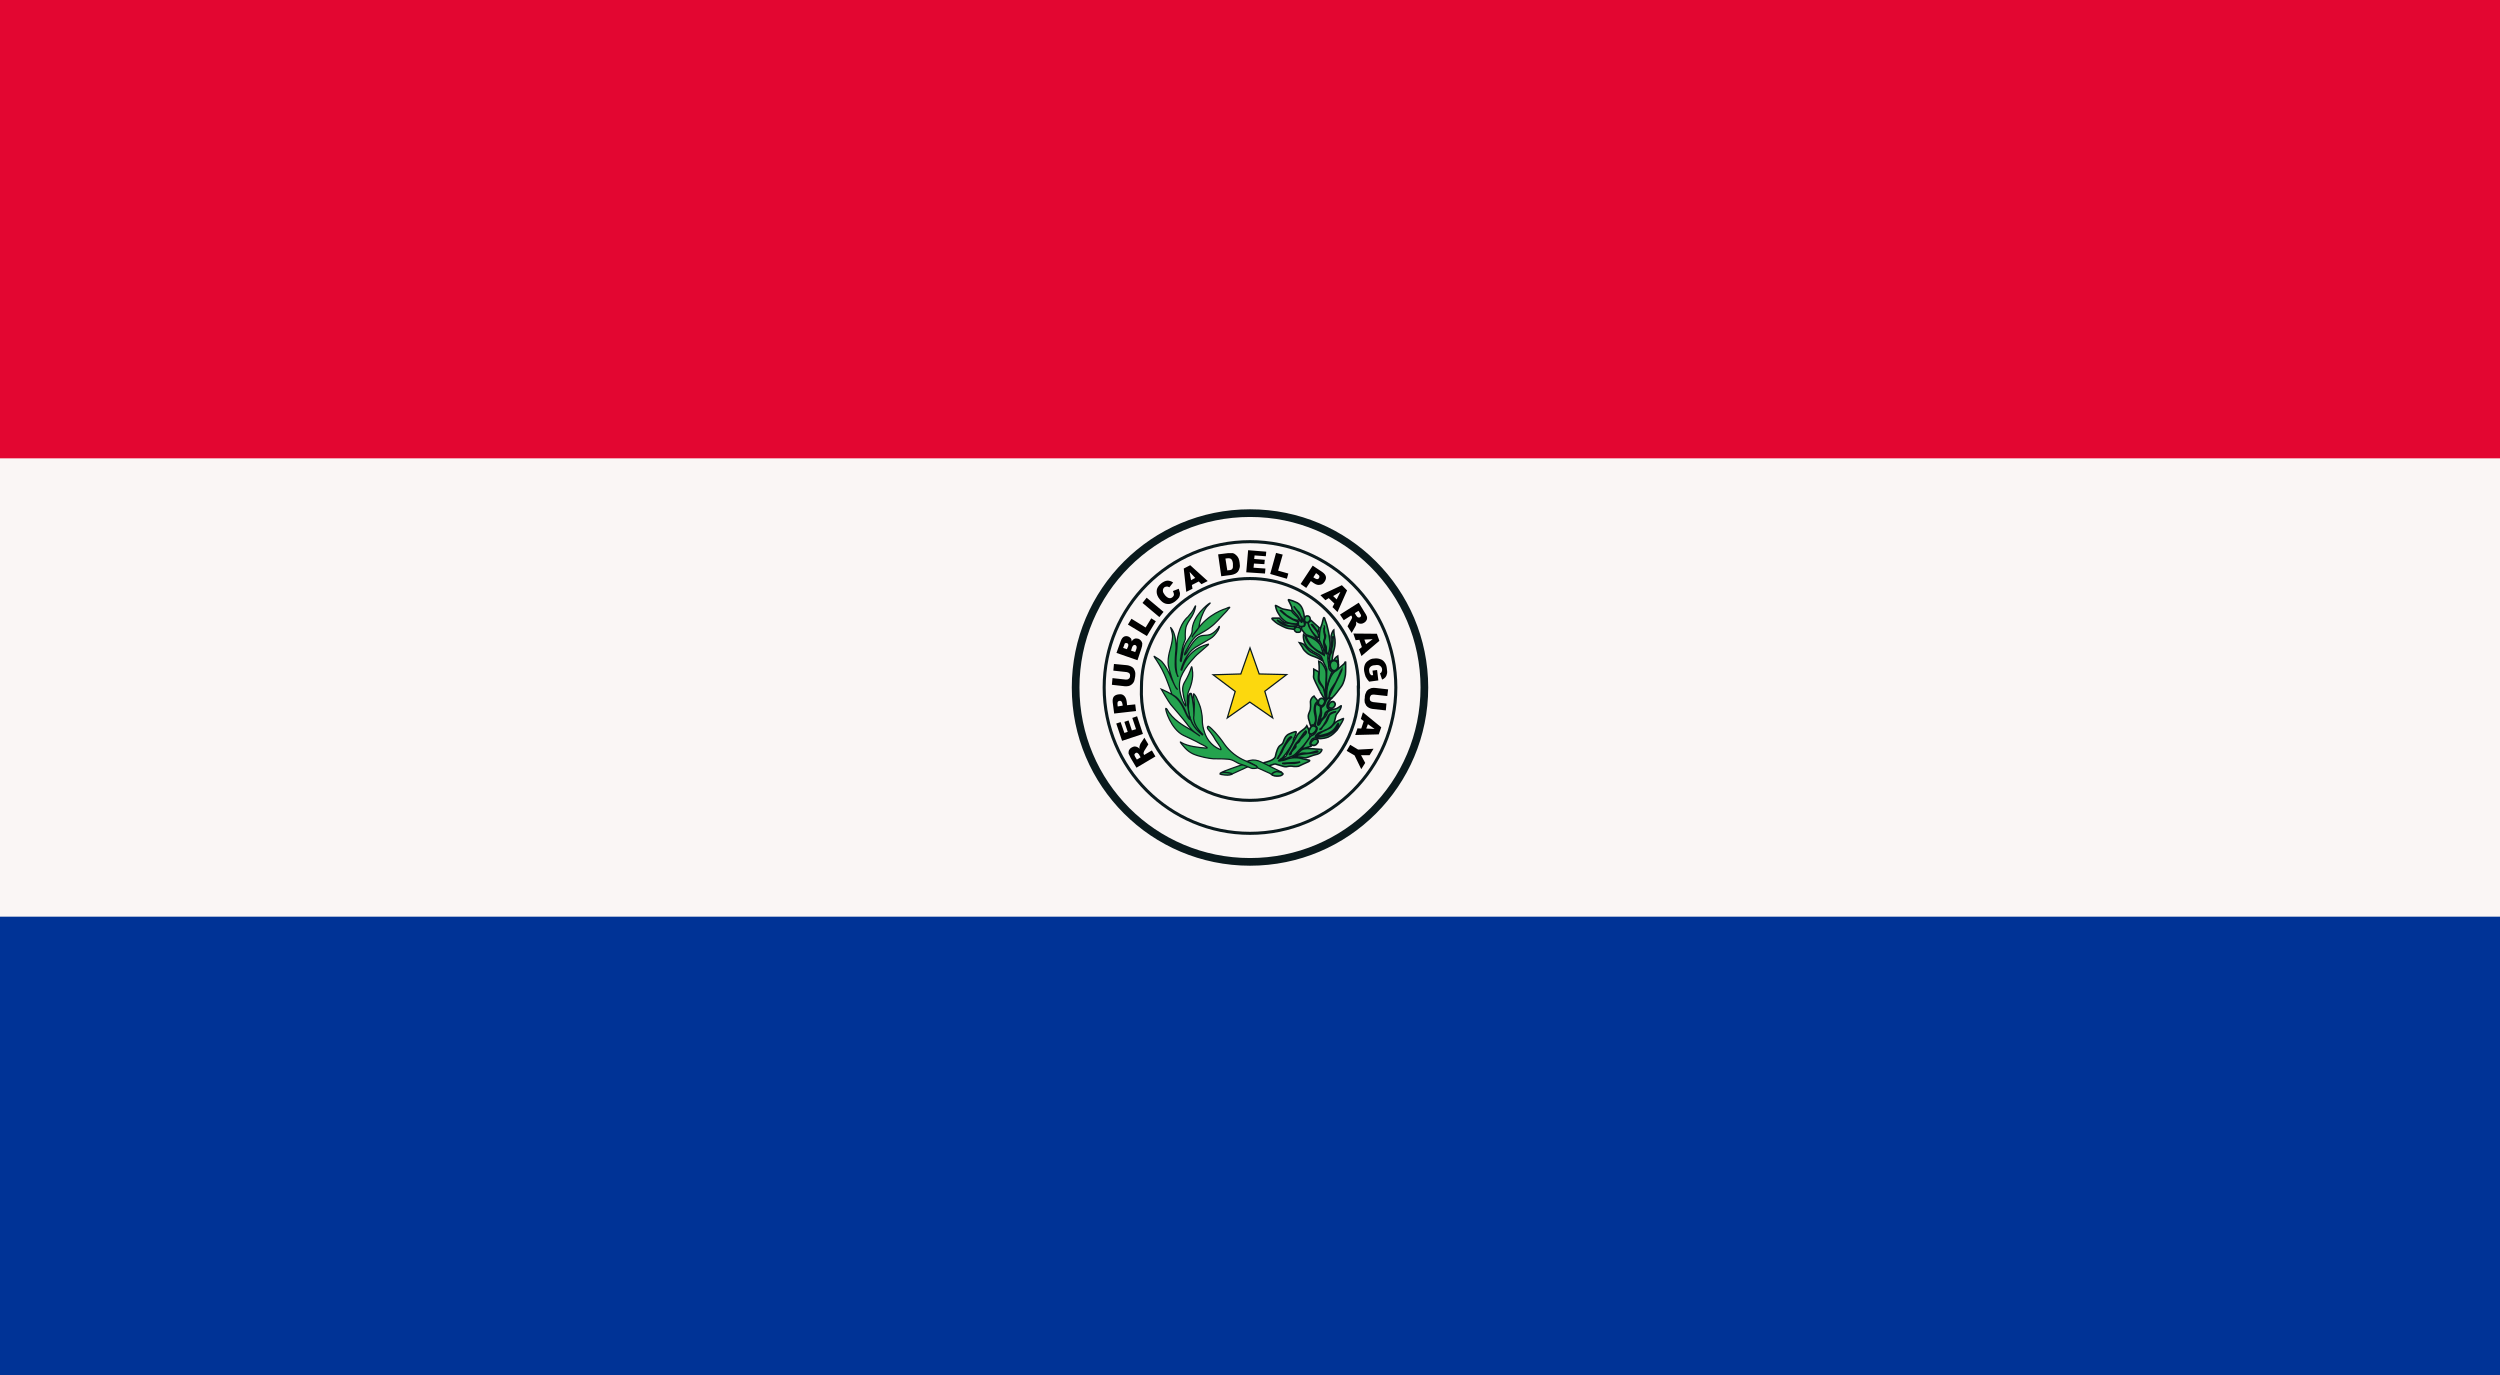
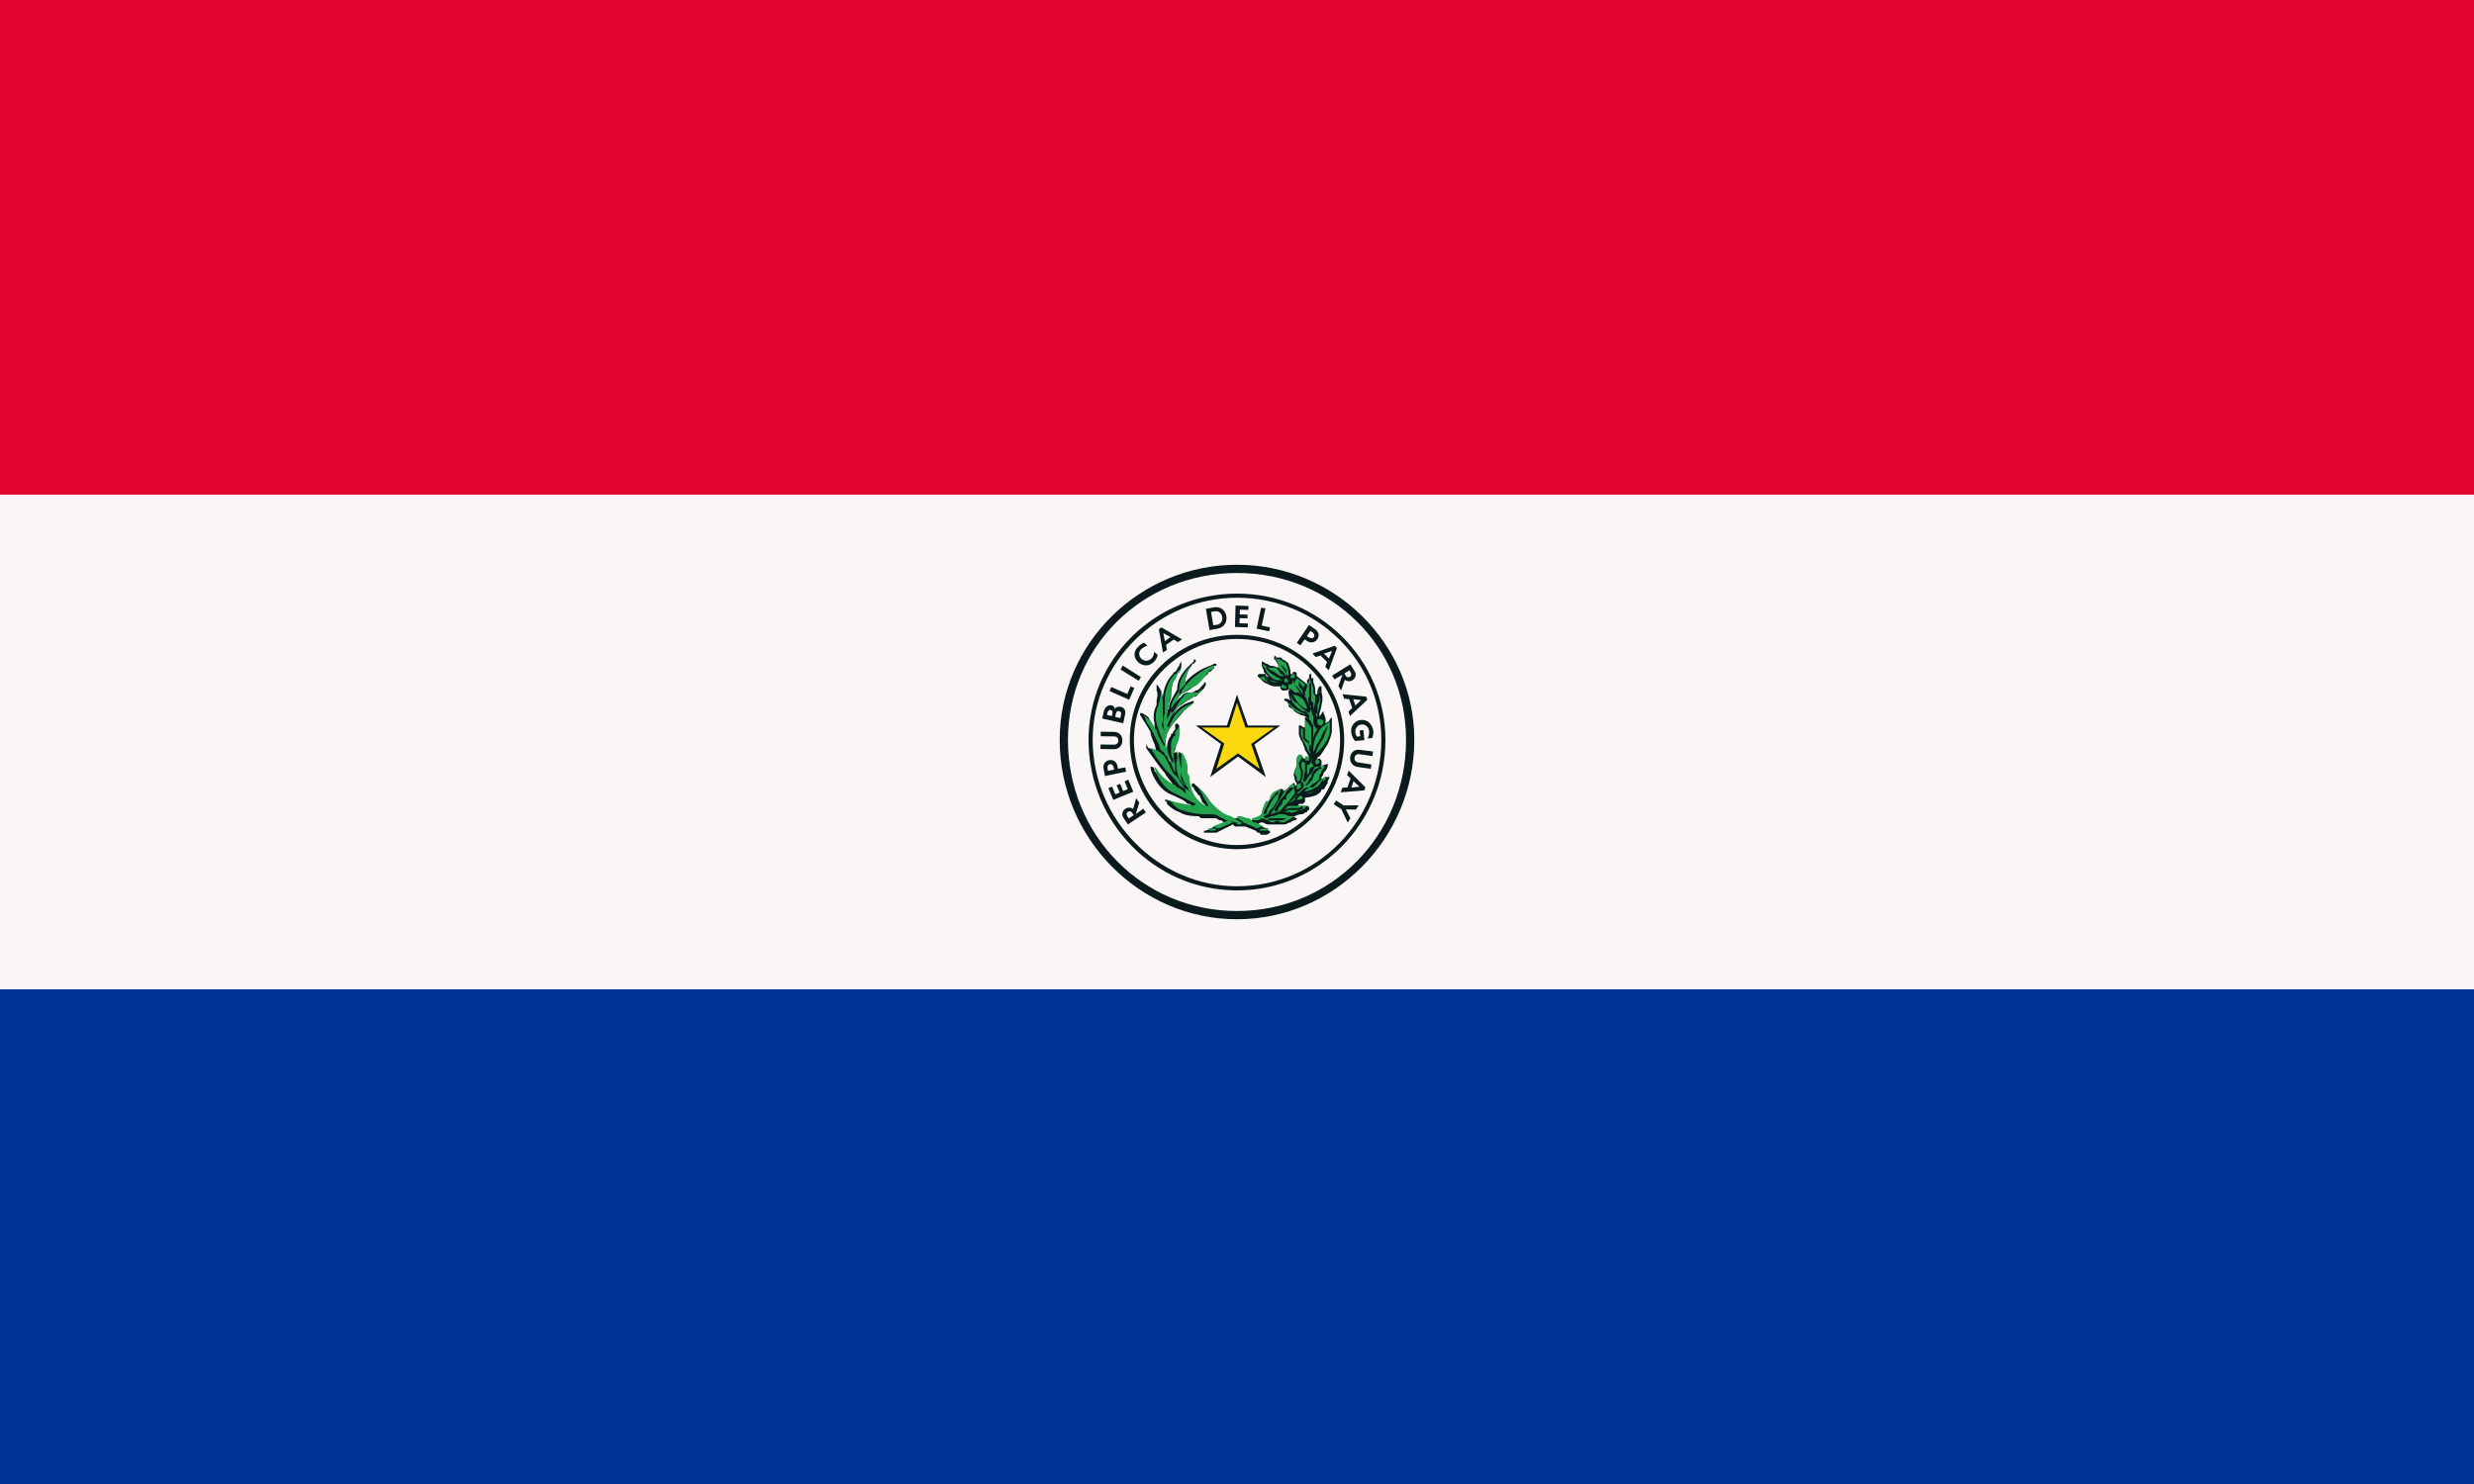
- <svg xmlns="http://www.w3.org/2000/svg" width="1200" height="660">
-   <path fill="#003396" d="M0 0h1200v660H0z" />
-   <path fill="#faf6f5" d="M0 0h1200v440H0z" />
-   <path fill="#e30631" d="M0 0h1200v220H0z" />
-   <path fill="#faf6f5" stroke="#0a1a1d" stroke-miterlimit="10" stroke-width="3.687" d="M683.7 330a83.7 83.7 0 1 1-167.4 0 83.7 83.7 0 0 1 167.4 0z" />
-   <path fill="#24a34e" stroke="#0a1a1d" stroke-width=".985" d="M640.4 317c-2 0-2 2.2-2 2.2s0-.7 0 0c0 .8.3 2.6 1.8 2.8 1.6.1 2.2-1.7 2.2-2.6 0-.4-.1-2.3-2-2.4" />
-   <path d="m547.5 363.5-.7-1.2c0-.2-.3-.4-.6-.7a.8.8 0 0 0-.5-.3 1 1 0 0 0-.7.2l-.5.6c0 .3.1.7.4 1.2l.8 1.3zm7.1-.4-9.1 5.4-2.8-4.7-1-2.1c0-.6 0-1.1.2-1.6.3-.5.7-1 1.3-1.3a3.2 3.2 0 0 1 1.4-.5c.5 0 1 .1 1.5.4l1 .7c-.2-.3-.2-.7-.2-.9a6 6 0 0 1 .2-.7l.3-.8 1.9-2.9 1.9 3.2-2 3.2-.3.9c0 .3 0 .5.2.8l.1.2 3.7-2.2zm-16-7.5-2.8-8.3 2.1-.7 1.8 5.2 1.6-.5-1.6-4.8 2-.7 1.6 4.8 2-.6-1.8-5.4 2.3-.8 2.8 8.5zm.3-16.9-.1-.7c-.1-.7-.3-1-.5-1.3a1.1 1.1 0 0 0-1-.3 1.3 1.3 0 0 0-.7.4c-.2.3-.3.7-.2 1.3l.1 1zm-4.1 3.8-.7-5.4c-.1-1.1 0-2 .5-2.7.5-.6 1.3-1 2.3-1.1 1.1-.2 2 0 2.6.6.7.6 1.1 1.5 1.3 2.8l.2 1.8 3.9-.4.4 3.2zm-.4-20.6.3-3.2 6.3.6a5.5 5.5 0 0 1 1.7.5 3.5 3.5 0 0 1 1.4 1c.3.6.6 1 .7 1.5.2.6.2 1.4.1 2.3a12 12 0 0 1-.3 1.6c-.1.6-.3 1.1-.6 1.5a3.9 3.9 0 0 1-1 1 3.3 3.3 0 0 1-1.3.6c-.7.1-1.3.2-1.8.1l-6.2-.7.3-3.2 6.4.7c.6 0 1 0 1.4-.4.4-.2.6-.7.6-1.2.1-.6 0-1-.3-1.4-.3-.3-.7-.5-1.3-.6zm10.5-8.9.6-1.6c.1-.5.2-.9 0-1.2a1 1 0 0 0-.6-.6 1 1 0 0 0-.8.1c-.3.2-.5.5-.7 1l-.5 1.6zm-4-1.4.6-1.3c.1-.5.2-.9 0-1.1 0-.2-.2-.4-.6-.5a1 1 0 0 0-.7 0c-.3.1-.5.4-.6 1l-.5 1.3zm-5 1.8 2.1-5.8c.4-1 .8-1.6 1.5-2a2.5 2.5 0 0 1 2-.1c.6.2 1 .6 1.4 1 .2.4.3.9.3 1.4.4-.7.9-1.1 1.4-1.3.5-.2 1.1-.2 1.8 0a3.1 3.1 0 0 1 1.9 2.2l-.1 1.3-.4 1.4-1.8 5.4zm5.5-13.6 1.7-2.8 6.8 4.2 2.7-4.4 2.2 1.4-4.3 7.1zm7-10.4 2-2.5 8.1 6.8-2 2.5zm14.6-5.7 2.8-1.1.6 2.1a4 4 0 0 1-.4 2c-.3.5-.9 1.1-1.6 1.7a7 7 0 0 1-2.5 1.4c-.7.2-1.6.2-2.6-.1-.9-.3-1.8-1-2.6-2-1.1-1.3-1.6-2.7-1.5-4 0-1.3.8-2.5 2.1-3.6 1-.8 2-1.3 3-1.4.9 0 1.8.2 2.8.9l-1.8 2.3-.7-.3a1.6 1.6 0 0 0-.9 0 1.9 1.9 0 0 0-.8.3 2 2 0 0 0-.7 1.8c0 .6.4 1.2 1 2 .7.8 1.4 1.3 2 1.4.5.1 1 0 1.5-.4s.8-.9.8-1.3c0-.5-.2-1-.5-1.7m10.7-6.3-2.7-2.9.7 4zm1.7 1.7-3.3 1.7.3 1.8-3 1.5-1.2-11.2 3.1-1.6 8.4 7.6-3 1.5zm12.8-11 .9 5.7.7-.1c.7 0 1.2-.2 1.5-.4.2-.2.4-.5.5-1v-1.8c-.1-1-.4-1.8-.9-2.2-.4-.3-1-.4-1.8-.3zm-3.5-2 4.8-.6h2.3a3.8 3.8 0 0 1 1.6 1 4.6 4.6 0 0 1 1.1 1.5 7.4 7.4 0 0 1 .5 2c.2 1.1.2 2 0 2.6a4.5 4.5 0 0 1-.8 1.8c-.4.4-.8.8-1.3 1a7.3 7.3 0 0 1-2 .6l-4.7.6zm14.4-2 8.7.7-.2 2.2-5.4-.4-.2 1.7 5.1.4-.2 2.1-5-.3-.2 2 5.7.4-.2 2.4-9-.6zm13.4 1.3 3.2.8-2.2 7.7 4.9 1.4-.7 2.5-8-2.3zm17.9 11.7.6.4c.6.4 1 .5 1.3.5a1 1 0 0 0 .8-.5 1.3 1.3 0 0 0 .2-.9c0-.3-.4-.6-.9-1l-.7-.5zm-.3-5.6 4.5 3c1 .7 1.6 1.4 1.8 2.2.2.8 0 1.6-.6 2.5-.6.9-1.3 1.4-2.2 1.5-.9.2-1.8 0-3-.8l-1.4-1-2.2 3.3-2.7-1.9zm11.5 16.2 1.8-3.6-3.5 2zm-1.1 2-2.7-2.6-1.6 1-2.4-2.4 5-2.3 5.3-2.5 2.5 2.5-4.6 10.4-2.4-2.4zm9.8 4.6.7 1.2.6.7a.9.9 0 0 0 .6.2 1 1 0 0 0 .6-.1c.3-.2.4-.4.5-.7 0-.3-.1-.7-.5-1.2l-.7-1.2zm-7.1.7 9-5.7 2.8 4.6a9 9 0 0 1 1.1 2 2.6 2.6 0 0 1-.1 1.7 3 3 0 0 1-1.2 1.3c-.5.3-1 .5-1.5.5s-1-.1-1.4-.3a5.5 5.5 0 0 1-1-.8l.1 1a5.8 5.8 0 0 1-.1.7 3.9 3.9 0 0 1-.4.8l-1.7 3-2-3.2 1.8-3.2c.2-.4.4-.7.4-1 0-.2 0-.5-.3-.7l-.1-.3-3.6 2.3zm12.5 14.2 3.2-2.4-4 .2zm-2 1.4-1.2-3.5-1.8.2-1.1-3.2 11.3.1 1.2 3.4-8.6 7.3-1.2-3.2zm5.1 11.3 2.2-.3.6 5-4.4.6a10 10 0 0 1-1.7-2.4c-.3-.7-.5-1.6-.7-2.6a6 6 0 0 1 .3-3.1c.3-.8.9-1.5 1.7-2 .8-.6 1.7-1 2.8-1a6 6 0 0 1 3 .3c1 .3 1.7 1 2.2 1.8.5.7.8 1.6.9 2.8.2 1.1.2 2 0 2.6a3.2 3.2 0 0 1-.8 1.6 4 4 0 0 1-1.5 1l-1-3c.4-.2.7-.4.8-.8.2-.3.2-.7.2-1.2-.1-.7-.4-1.2-1-1.6-.5-.4-1.3-.5-2.4-.3-1.1 0-1.9.4-2.3.9-.5.5-.6 1.1-.5 1.9l.2 1 .7 1h1zm6.7 15.8-.3 3.3-6.3-.7a5.3 5.3 0 0 1-1.7-.5 3.8 3.8 0 0 1-1.4-1.1l-.7-1.4c-.1-.7-.2-1.4 0-2.3 0-.5 0-1 .2-1.7l.6-1.4a4.1 4.1 0 0 1 1-1l1.3-.6c.7-.1 1.3-.2 1.9-.1l6.2.7-.4 3.2-6.4-.7c-.5 0-1 0-1.4.3-.3.3-.5.7-.6 1.3 0 .6 0 1 .3 1.4.3.3.7.5 1.3.6zm-9.7 12 4 .2-3.2-2.3zm-2.4 0 1.2-3.6-1.4-1 1-3.2 8.8 7.2-1.2 3.4-11.3.3 1.1-3.2zm5.9 9.7-1.9 3.1h-4.1l2 3.7-1.9 3-3.2-6.6-3.8-2.2 1.7-2.9 3.8 2.3z" />
-   <path fill="none" stroke="#0a1a1d" stroke-miterlimit="10" stroke-width="1.475" d="M670 330a70 70 0 1 1-140 0 70 70 0 0 1 140 0z" />
-   <path fill="none" stroke="#0a1a1d" stroke-miterlimit="10" stroke-width="1.475" d="M652 329.8a52.1 52.1 0 1 1-104.1 0 52.1 52.1 0 0 1 104.2 0z" />
-   <path fill="#fcd80e" stroke="#0a1a1d" stroke-width=".602" d="m600 311 4.4 12.5 13.2.3-10.5 8 3.8 12.8-11-7.6-10.8 7.6 3.8-12.7-10.6-8 13.3-.4z" />
-   <path fill="#24a34e" stroke="#0a1a1d" stroke-width=".754" d="M624 365.7c-.4.4-2.2.6-2.6.7h-3.2l-1.7.2c-3.8-.4 6.2-.3 7.6-.9m-10-3c.2-.4 1.4-3.2 1.9-4l2.1-3.7c.3-.5 1.6-1.8 1.9-1.2a21.1 21.1 0 0 0-4.8 7.4L614 363c-.3.3-.2.9-.6 1h-.1l.6-1.2zm14.4 2.2s-1.8-.3-2.9-.6a12 12 0 0 0-8.5.3c-1.2.5-2.8.5-2.8.5s-.9.2-.5 0l1.8-1.3 1-1.3c.2 0 4.8-6 4.3-7.7.7-1.2 1.5-3.3 1.2-3.6-.2-.2-3.6 1-4.3 1.7-1 .8-1.5 2.3-1.8 3.2-.2 1-1.5 1.7-1.5 1.7-1.1.7-1.9 3.2-2.3 5.2-.3 2-5.2 3-5.2 3s-1.3.5-.1.9c.2 0 .7 1 1.2 1s3.6-1.3 4-1.2a35.7 35.7 0 0 1 3 .9c1.2.4 2.1.6 3 .3a6 6 0 0 1 2.8 0c.8.1 1.8 0 2.4-.1l2.1-1 2.7-1.2c1-.5.4-.7.4-.7" />
-   <path fill="#24a34e" stroke="#0a1a1d" stroke-width=".602" d="m615.3 370.7-7-3.5c-.2 0-3-1.6-4.3-2a9 9 0 0 0-2.7-.4 20 20 0 0 0-2.9.6l1.7.7 2.3 1.2c1 .5 1.1 1.2 1.1 1.2l6 2.7 1.3.9s1-1.6 4.5-1.4" />
-   <path fill="#24a34e" stroke="#0a1a1d" stroke-width=".794" d="M622 356.9c2.1-1.9 3.1-4.5 4.8-6 .3.2.3.5 0 1.1-.3.6-.8.8-1 1.1-.3.5-1.4 1.4-1.7 1.9-.2.5-.5 1.2-1.4 1.7-1 .5-.7 1.4-.7 1.8-.1.4-1.5 1.4-2.2 2.6-.1 1.3-.2.8-1 1.2 1.5-2.1 2.2-3.5 3.2-5.4m-4.7 6c-.1.2-4.3 2.5-3 2.2 1.3-.3 5.1-1.7 6.2-2.2 1.3-.6 2.1-1.8 3.1-2.8 1-1 4.2-4 4.7-5.2.6-1.2 1-2.8-1-6.5 0 0-.4.7-1.2 1.4l-2 1.5-1.3 1.3-5.5 10.2" />
-   <path fill="#24a34e" stroke="#0a1a1d" stroke-width=".754" d="m634 359.7-2.8-.2c-.2 0-1.7-.2-3.8-.2-2 0-2.9.7-3.4 1.3l-2.3 2.1h1c2-1.7 3.7-1.1 4.4-1.1.6 0 1.5 0 3.6-.7 2.1-.8 2-.1 1.8 0a11.2 11.2 0 0 1-3.2.6l-3.6.4c-.7 0-5.3 1.3-5.3 1.3s5 .3 5.5.5c.6.2 1.4 0 2.1-.3 2-.8 2.8-1 3.6-1.2.8-.1 1.8-.7 1.8-.7s.5-.3 1-1.2c.4-.8-.3-.6-.3-.6m2.5-13.8c.3-.8 1-2.7 2-3.4.4-.4 1.3-.6 1.8-.8.2-.1 1.6-.2-.2.3-.7.2-1.7.7-2.2 1.4-.6 1.8-1.2 3.3-2.3 4.4-1 1-1.5 2.1-1.5 2.1l-.9.3c1.7-1 2.5-3 3.3-4.3zm8.2-1c-1 .3-1.4.6-1.4.6-2.1.6-3 2-4 3-.4.7-1.1 1.1-3.4 2-2 1-3.7 2.4-3.7 2.4s-.7 0-.5.4c0 .2.6 0 .6 0s4.3-.6 6-1.7a7.8 7.8 0 0 0 3-2.9c.4-.7 1-2 1-1.2 0 2.4-3.6 4.7-5.2 5.4-.9.3-2 .5-3.5.7-1.5.3-2.4.2-2.3 0 .1-.6.3-.7.7-1.1.7-.9 2.4-1.2 3.7-1.8a11 11 0 0 0 3.6-2.4c.7-.9 1-1.2 1.1-1.9.6-1.9.6-3 1.1-3.6 1.8-2.2 2.1-3 2.2-4 0-.2-1 .6-1.5.9-1 .6-1.3.6-3.3 1-2 .6-2 1.9-2.3 2.5a5 5 0 0 1-1.3 1.5c-.4.2-1.4 1.6-1.7 2.4-.3.6-.7 1-1.1 1-.4-.1.7-4.4 1-5.1.3-.8.3-2.1.3-2.6s0-1.6-.7-1.8c-.8 0-.9-1.2-.9-1.2-1.8 1.7-.8 4.5-.6 6.2.2 1.7-.4 4.8-.4 4.8 1.8.8.4 3-.2 3.7-.5.7-1.7.9-2.2 1.5l-4.3 6 4.7-1.4s.5 0-.2-.5c-.8-.5.2-2.5.8-3 1.2-.9 2.7-.2 2.7-.2s2.2.3 4.9-.7c2.2-1 3.2-2.3 4.3-3.4.5-.6 1.6-2.6 2.3-3.7.4-.7 1-2 .7-1.8" />
-   <path fill="#24a34e" stroke="#0a1a1d" stroke-width=".84" d="M631.4 357.6c.3-.2.4-.2 1-1 .7-.7.1-1.9-.9-1.8-.5 0-1-.1-2 1.2s.5 1.8 1 1.8c.2 0 .5 0 .9-.2" />
-   <path fill="#24a34e" stroke="#0a1a1d" stroke-width=".858" d="M629 349.4c-.7 1-1 2.2-.5 2.6 0 0 .5.4.9.4.3 0 1.4-.5 2-1.4.5-.8 1-1.8-.2-2.4-1-.5-1.8 0-2.3.8" />
-   <path fill="#24a34e" stroke="#0a1a1d" stroke-width=".754" d="M632.5 336.6s0-.2-.3-.6c-.7-.7-1.5-1.9-1.5-1.9a3.5 3.5 0 0 0-1.7 2.7c0 .6.2 2 0 3.2 0 .5-.1 1-.8 2.6-.6 1.6.1 3.1.3 3.6 0 .5.6 2.1.6 2.1l.7-.3h.9s.8-1.5.8-2.2c0-.6 0-1.6-.4-3.1a8.7 8.7 0 0 1 0-4c.2-1.3 1.4-2.1 1.4-2.1" />
-   <path fill="#24a34e" stroke="#0a1a1d" stroke-width=".828" d="M634.4 338.8s.8-.2 1.1-.9c.5-.8.4-1.6.4-1.6-1.2-2.2-2.7-.5-2.7-.5-1.4 2.8 1.2 3 1.2 3" />
-   <path fill="#24a34e" stroke="#0a1a1d" stroke-width=".984" d="M638.3 334.7c-1.7.1-2.5 3.2-2.5 3.2s-.3.7-1.2 1.3c-1 .6-.4 1.5-.4 3s-1 4.2-1 4.2l-.5 1s0 .6.7-.6c1-2.1 2.2-1.6 2.6-3.9.3-1.7 3.1-2.2 3.1-2.2l-.8-.1c-2.9-1.4.2-4.8.7-5.4.5-.6 1-.6-.7-.5" />
-   <path fill="#24a34e" stroke="#0a1a1d" stroke-width=".838" d="M637.8 338.3c-.8 1.7 1.5 1.8 2 1.5l.7-.7c.9-1.3 0-2.1-.4-2.3-.5-.1-1.5-.2-2.3 1.5" />
-   <path fill="#24a34e" stroke="#0a1a1d" stroke-width=".754" d="M633.6 331.9c.6 1 2.2 4 2.6 3.9.2-.1 0-.8 0-.8l-.3-1.8c-.2-1-.2-2.2-.7-3-.5-.9-1.7-1.8-2.2-3.1-.4-1.3 0-3.8 0-4 0-.4.2-.2 0-.5-.3-.3-2.4-1.4-2.4-1.4v2.3l-.1 1.3c0 .6.3 1.3 1.1 3l2 4m12.3-14.3-.8 1.2-3.7 3.2c-.2.1-2 .7-3.5 5-1.6 4.3-1 8.3-1 8.3h.8l.2-.5.4-2.5c.3-1 1.5-2.6 2.2-3.7.8-1 1.4-2.6 1.4-2.6 1-1.8 1.3-3.4 2.2-4.7 0 1.5-5.6 10.8-6.3 14l1.7-.3c1.4-1.3 3.2-3.9 4.4-5.5 1.2-1.7 1.7-4.3 1.9-5.5.2-1.2.1-6.4.1-6.4" />
-   <path fill="#24a34e" stroke="#0a1a1d" stroke-width=".754" d="M634.6 318.4c-.9-.8-1.6-1-1.6-1l.2 2.5v3.4c0 .9-.4 2.3.2 3.7.6 1.4 1.3 2 1.8 3 .5.8 1.3 5.1 1.3 5.1s-.3-5.9 0-7.5c.2-1.7.3-4.3 0-5.5a9 9 0 0 0-2-3.7m4-5.7c.3-.5.9-1.6 1.1-3.2l.2-2.5c0-.5-.3-1.4 0-1.4.2-.1 0 .2.1 1l-.2 2c0 .7 0 1.3-.4 2.3-.3 1 0 2-.2 2.2l-.7 1.4s-.3.9-.3 1.7l.1 1.7s.4-.7 1.2-.8l.2-1.8c0-.5.6-3.3.9-4.1.3-1.3.6-3.5 0-6-.2-.7-.3-2.8-.3-2.8s-.8.6-1.3 3c-.1.8.2 2.8 0 5 0 1.1-1.1 5.9-1.3 6.2" />
-   <path fill="#24a34e" stroke="#0a1a1d" stroke-width=".754" d="M638.5 312.7" />
-   <path fill="#24a34e" stroke="#0a1a1d" stroke-width=".754" d="M635.3 300.3c.4 0 .4.5.4.9l-.1 1.2.3 1.7c.2.5.5.7.3 1.8 0 .7-.7 1.5-.5 2.6.1.6.6 1.3.8 1.8.2.4 0 1.3.1 2 0 .7.4 1.2.4 1.2s-.5.9-.6-.2l-.5-2.5c-.4-1-.8-2.7-.2-4 .2-.3.2-.8.2-1.4l-.4-2.1v-2m-2.3 5.5c.1.8.4 1.2 1.2 2.8l1 2.3.1 1 .1 1.2v.4l-3.3-2-2.9-2.4c-.8-.6-2.7-3-2.8-4.8l-.9-.8s-.7 4.1 2.6 6.8c1 .8 2 1.6 4.1 2.6 2.2 1 2 1.9 2.8 3.8 1 2 1.5 3.1 1.6 3.6l-.2 8.9v.8s2-7.7 3-8.6c0 0-2-.3-1.8-3.2l-.3-2s-.4-2.4.3-3.9c0 0 .9-2.7.6-5l-.4-3.2c-.3-2-1.1-5-1.2-5.4l-.7-2c-.1-.3-.3-1.3-.6-1.3-.2 0-.5 1.3-.5 1.3l-.4 1.7c-.3 1.1-1 2-1.2 4.5l-.1 1.8v1.1" />
-   <path fill="#24a34e" stroke="#0a1a1d" stroke-width=".754" d="m635 317.3-.7-1.1c-.7-.8-1.6-1.5-4.2-2.8-2.6-1.3-3.3-3.4-4.6-4.3-.7-.4-1.8-.6-1.8-.6l1.4 2.1c.4.7.4 1.2 1.9 2.5 1.4 1.4 3.1 1.8 4.2 2.2 1.6.5 3.7 2 3.7 2m-8.2-12.3c.1.2.8 2.5 2.2 4.3 2.1 2.7 6.3 4.6 6.3 4.6-.4-1.7-1-3.6-1.6-4.5-1.9-3-6.9-4.5-6.9-4.5m6 1.4c1.1-2.5-2.2-4.8-3.2-6.5.4-.3.8.4 1.2 1l2 2.7.5-2.2-4-3.6c0 .5-1.2 1-1.2 1-.6 3.3 4.7 7.6 4.7 7.6" />
-   <path fill="#24a34e" stroke="#0a1a1d" stroke-width=".754" d="m625.8 300.6-1.3.4.5 1.5.3.3s1.3 1.8 2 2l2.6.9c1.4.6 3.7 2.6 3.7 2.6s-3.8-4.4-5.3-7.7l-.5-1.8h-1.4s.3 1.4-.6 1.8" />
-   <path fill="#24a34e" stroke="#0a1a1d" stroke-width=".754" d="M611.3 297.8a13.9 13.9 0 0 0 2 1.6c1 .5 3.4 2 5.2 2.3l2.8.4c0-1 1.2-1.2 1.2-1.2l-3.3-.3a8.9 8.9 0 0 1-6.2-3c2 1.2 5 3.2 7.5 3 10.1-.9-3-1.1-4.1-1.9-1.2-.7-2.3-2-2.3-2h-3s-1.4-.2.2 1.1" />
-   <path fill="#24a34e" stroke="#0a1a1d" stroke-width=".754" d="M623.1 303.5c.7 0 1.1-.1 1.3-.8.1-.8-.2-1.4-1.2-1.6-.5-.2-1.4-.2-1.8.8-.4 1 1 1.6 1 1.6h.7m1.1-5.7c-.8 0-1.1.7-1 2 .3 1.4 2.4.8 2.4.8l.4-.2s.3-.2.1-1.3c-.1-1.1-1-1.3-1.9-1.3m3.5 1" />
-   <path fill="#24a34e" stroke="#0a1a1d" stroke-width=".754" d="M627.6 298.7h.3c.5-.2 1-1.3 1-1.3.1-1.4-.9-1.7-.9-1.7-1.7-.4-1.7 1.1-1.7 1.1-.5 2 1 2 1.3 2M620 292c.1.7 1 1.6 1.2 1.8l1.7 1.9 1.8 3s.2 0 .3-.2c.2-.4-.9-3.4-1-3.6-.4-1-1-1.6-1.8-2.3L621 291c1.2 1.5 4.3 5.9 5.2 7.8l-.2-3.1c-.4-3.3-1.3-4.3-1.5-4.7a5.2 5.2 0 0 0-2.6-2c-.8-.4-1.9-.8-3-1.1-1-.4-.2.6.2 1.5.5 1 1 2 1 2.6" />
-   <path fill="#24a34e" stroke="#0a1a1d" stroke-width=".754" d="M615.8 297.3c1.1 1 1.6 1.6 4 2 2.3.3 2.5.2 2.5.2s1.2-.6.6-1.1a23.4 23.4 0 0 1-8.3-5.3s.3-.3 1.4.9l1.6 1.4 3 1.8 2.3.7.5-.6c.2 0-.1-.8-1.6-2a11.5 11.5 0 0 1-2-2.2s-1.8-.4-3.6-.7c-1.4-.2-4-2.2-4-1.7.1.6.5 2.3 1.2 3.4s1.3 2.3 2.4 3.2" />
-   <path fill="#24a34e" stroke="#0a1a1d" stroke-width=".602" d="M596.6 367c-1 .2-8.6 3-8.6 3l-2 .9c2.8-.7 5 .8 5 .8l8.5-3.9-.2-.3c-.3-.1-1.7-.9-2.7-.6" />
-   <path fill="#24a34e" stroke="#0a1a1d" stroke-width=".644" d="M585.6 371.2v.3c.5.2.3.3 2.3.5 1.9.2 3.1-.1 3.5-.5.4-.4-4.8-1.2-5.8-.3" />
-   <path fill="#24a34e" stroke="#0a1a1d" stroke-width=".836" d="m573.5 344-.3-2.4s-.5-6.4-1.2-7.7c-.2-.3 0-1-.5-1-1 0-1 2-1 4-1.5 9.4 6.1 16.7 6.1 16.7z" />
-   <path fill="#24a34e" stroke="#0a1a1d" stroke-width=".77" d="M611 372s-.8 0-.3-.7c.5-.6 2-1 2.2-1l1.7.3c.6.2 1.4.7 1.2 1-.3.4-1 .9-2.2.9a7 7 0 0 1-1.9-.1l-.7-.3" />
-   <path fill="#24a34e" stroke="#0a1a1d" stroke-width=".602" d="m602.8 367.6-5-2.4a23.8 23.8 0 0 1-10-7.9c-3.4-5-6.3-7.6-7-8.2-.8-.5-.9-.7-1.1-.3-.3.3-.1.6 0 1 .8 1 2.5 3.2 3.1 4.3 1 2.1 3.3 4.3 3.3 5.7 0 .2-.7-.2-.7-.2s-5.1-1.7-7.2-8c-1.5-4.5-.9-5.8-1.2-8-.6-4.1-.8-4.4-2.8-9 0 0-1.2-2-1.3-1.5-.2.5.2 2.6.2 2.6l.2 2.3-.2 5.4c0 .3-1.3 3.6 4.2 9 0 0 .1.9-.6 0-.6-.5-4.5-3.5-5.7-8.5-1.2-5-1.4-10-.5-12 .9-2 2.6-6.5 1.8-10.5 0-.4-.2-1.7-.4-1.3-.1.1-.6 2.1-1 2.8-.3 1-1 2-1.2 2.6-.4 1.1-2.3 2.9-2 6 .5 3.7.8 4.3 1.2 5.6.1.5.5 1.7.3 1.8-.2.1-1-1.4-1-1.4s-3.5-6.9-1.4-12.4c2.2-5.6 7.7-10.8 7.7-10.8l5.3-4.6c.4-.3.3-.6.2-.5-1.1.3-9.7 2-12.7 12.2 0 0-.1.4-.3.3-.3-.1 0-.6 0-.6s1.8-7.2 7-10.5l7-4.1c1.3-.8 2.3-1.8 3.7-4 .1-.2.7-1.5.6-1.8 0-.2-.3.1-.4.5 0 0-1.7 2.5-4.1 3.4-2.5.8-4.4-.4-6.9 2.3-2.5 2.7-4.4 6.5-4.4 6.5s-.7 1-.8 1c-.3-.1.1-1 .1-1s3.3-7 6-8.5c2.6-1.4 5-2.8 6.4-4 1.9-1.3 5-4.8 6.1-6 .3-.3 2-2 2.3-2.6.3-.3.8-.7.7-.8-.2-.2-1.8.6-1.8.6s-8.7 2.4-14.1 10.6l-1.2 1.5c-.6.5-.9 1.5-.9 1.5-.3-.2 3.1-4.5 3.1-4.5l.6-2.8s1-4.1 3.1-7l1.7-1.8c.4-.5-.8.4-.6.2 0 0-8 5.8-8 13.1 0 1.4-1 2.6-2 4.2a13 13 0 0 0-2.4 5.9 231.5 231.5 0 0 1-.7 3.6s0 1-.3 1c-.3-.1-.2-1-.2-1s.8-5.5 1.4-7.2l1-2.7s-.4-4.1.5-6.4c.8-2 2.8-4.5 3-5.2.2-.3 1.1-2.1 1.4-4.2 0-.3-.2 0-.6.8-.9 2-1.6 2.5-3.1 4.4 0 0-3.8 2.7-5.1 10.8 0 0 0 3-.5 7.8-.4 3.4 0 6.7.3 8.7.3 1.1.7 1.2.5 1.3-.2.1 0 0-.4-.9-.5-1-.9-2.7-.9-5 0-4.3.4-7.7.4-7.7s.3-6.8-2.6-9.9c-.1-.1.5 1.4.8 3 .4 1.9-.3 4.5-.5 5.5-.1 1-2 5.6-1.4 9.8 0 0 1.6 7.2 3.7 10.7 0 0 1.3 1.5.1 0-1-1.3-3.4-7-3.6-7.4a20 20 0 0 0-3.4-5.3c-.8-.8-3-2.1-3-2.1s-1.2-1-.3.3c.8 1 1.7 2.7 2.2 3.4a40.2 40.2 0 0 1 2.5 4.8c.8 1.7 2.5 6.4 2.5 6.4l1 3s2 1 3 2.2c.8 1 2.5 3 3.9 6.7.6 1.6 1.9 3.1 1.9 3.1s-.3.5-1.4-1.4c-1.1-2-2.2-5.7-5-8.6-2-2.3-7.5-4.5-7.5-4.5s3.6 6.2 4.5 7.3l4.1 4.8c.6.7 4 4.8 4.4 5.5l1.7 1.9c.9 1 3.5 2.6 3.7 2.9 0 .2 0 0-.1-.1l-4-2.7c-1.4-1-6.9-3.3-10.6-8.4-.8-1.5-1.2-2-1.5-2-.5.3 2.4 10 8.5 13 0 0 6.6 3 8.1 4 .8.4 2.4 1.1 3.2 1.8.4.3-.4.3-.5.3-3.5-.3-8.6-.8-11.7-2.6 0 0-1.3-1-.2.4.9 1 2.5 3.5 5.7 5 3.2 1.4 7.9 2.2 9.6 2.3 1.6 0 7.6 0 8.7.5 1.2.3 3 1.6 4.1 2 1 .2 4 1.4 4 1.4l1.4.6c.5.3 2.8.2 3-.2 0-.4-.7-1-.7-1" />
-   <path fill="#24a34e" stroke="#0a1a1d" stroke-width=".754" d="M641.4 317c.7.3 1 2.3 1 2.3v-1.7l-.3-2.7-.6.4c-.8.6-1.2 1.6-1.2 1.6s.5 0 1.1.2" />
+ <svg xmlns="http://www.w3.org/2000/svg" width="1200" height="720">
+   <path fill="#003396" d="M0 0h1200v720H0Z" />
+   <path fill="#faf6f5" d="M0 0h1200v480H0Z" />
+   <path fill="#e30631" d="M1200 0v240H0V0Z" />
+   <path fill="#0a1a1d" d="M600 446c47 0 86-39 86-87 0-47-39-85-86-85s-86 38-86 85c0 48 39 87 86 87Zm-52.9-46 8.7-5.8-1.2-1.8-3.7 2.5 1.7-5.5-1.5-2.1-1.5 5.2c-2.6-2.1-6.8 1.1-4.6 4.4Zm.4-2.9-.7-1.1c-1.3-1.8 1.3-3.4 2.4-1.6l.7 1.1Zm-7.5-9 9.7-4-2.4-5.8-1.8.8 1.5 3.8-2.2.9-1.5-3.5-1.7.7 1.5 3.5-2.1.9-1.6-3.8-1.8.8Zm-4-11.6 10.2-2.1-.4-2.1-3.5.7-.3-1.4c-1-4.7-7.7-3.2-6.7 1.5Zm1.4-2.5-.2-1.2c-.4-2.4 2.4-2.8 2.9-.7l.3 1.3Zm2.9-10.5c5.4 0 5.5-8.4.1-8.4l-6.5-.1v2.2l6.6.1c2.7 0 2.6 4-.1 4l-6.6-.1v2.2Zm4.5-12.6.9-4.1c1-4.5-4.2-4.7-5-2.8-.2-2.6-4.4-2.7-5.3 1.2l-.8 3.4Zm-5.5-3.5-2.4-.5.3-1.3c.4-1.8 2.8-1.4 2.4.4Zm4.1 1-2.5-.6.4-1.8c.4-1.7 2.8-1.1 2.5.5Zm4.3-8.9 2.5-5.7-1.8-.8-1.6 3.7-7.8-3.4-.8 2Zm4.6-9.2 1.1-1.8-8.8-5.6-1.1 1.9Zm7.7-9.5c.8-.8 1.4-2.1 1.5-3.1l-1.7-1.5c0 1.2-.5 2.5-1.2 3.2-3.4 3.4-8.1-1.3-5.1-4.4.8-.8 2.1-1.5 3.1-1.7l-1.7-1.5c-1 .4-2.1 1.2-2.9 2-5.3 5.3 3.1 12.6 8 7ZM600 442c-46 0-82-37-82-83 0-45 36-81 82-81s82 36 82 81c0 46-36 83-82 83Zm0-10c40 0 72-33 72-73 0-39-32-71-72-71s-72 32-72 71c0 40 32 73 72 73Zm0-2c-38 0-70-32-70-71 0-38 32-69 70-69 39 0 70 31 70 69 0 39-31 71-70 71Zm0-18c29 0 52-24 52-53 0-28-23-51-52-51s-52 23-52 51c0 29 23 53 52 53Zm0-2c-27 0-50-23-50-51 0-27 23-49 50-49 28 0 50 22 50 49 0 28-22 51-50 51Zm12-5h2c1 0 2-1 2-1v-1h-1v-1c-1 0-3-1-5-2 1-1 2-1 2-1 1 0 2 1 3 1h8c1 0 2-1 3-1 0 0 1-1 2-1s1-1 1-1c-1 0-1-1-2-1h1c2-1 3-1 4-1 1-1 2-1 2-1s0-1 1-1v-1c0-1-1-1-1-1h-5c1 0 1-1 1-1h2l1-1v-2s2 0 5-1c2-1 3-2 3-3h1c1-1 1-2 2-3v-1l1-2h-2c-1 0-1 1-2 1v-1c1-1 1-2 1-2 2-2 2-3 2-4s-1 0-1 0h-1c-1 1-1 1-2 1 0 0 1 0 1-1v-2l-1-1s-1 0-2 1l1-1c0-1 1-1 1-1 1-1 2-3 4-6 1-2 2-5 2-6v-7l-1 1c0 1-1 1-2 2v-2c0-1-1-3-1-3v-1l-1 1c0 1-1 1-1 2v-2s1-3 1-4c0 0 1-3 0-6v-3h-1s-1 1-1 3c0 1-1 1 0 1-1 0-1 0-1-1s0-3-1-5v-2h-1v-2c-1 0-1 0-1 2l-1 1v2l-5-4c0-1 0-2-1-2s-1 0-1 1h-1c0-3-1-4-1-5-1-1-2-2-3-2 0-1-1-1-1-1h-2c0-1-1-1-1 0v1s1 0 1 1c0 0 1 1 1 2v1s-2-1-4-1c0 0-1-1-2-1-1-1-2-1-2-1v1s0 2 1 3v1l3 3c-1-1-2-1-2-1v-1h-3s-1 0-1 1l3 3c2 1 4 2 5 2h3v1l1 1h1c1 0 2 0 2-1 0 0 0 1 1 1h-1c0 1 0 3 1 5-1-1-2-1-2-1h-1v1c1 0 2 1 2 2s0 1 2 2c1 2 3 2 4 3 2 0 4 2 4 2-1-1-2-1-2-1v5c-1 0-2-1-2-1h-1v4s0 1 1 3c1 1 1 2 1 2 1 2 1 3 1 3 1 1 1 2 2 3-1 0-2 1-2 1h-1c0-1-1-2-1-2-2 1-2 2-2 3v3s-1 1-1 2c-1 2 0 3 0 4s1 2 1 2v1c-1 0-1 0-1 1v-2h-1s0 1-1 1l-2 2-1.7.9c.2-.5.3-.9-.3-.9 0-1-4 1-4 2-2 1-2 3-2 3-1 1-1 1-2 1-1 2-2 5-2 6s-4 2-5 3h-1s-1-1-2-1h-7c-4-2-7-4-10-8-3-5-6-7-7-8l-1-1s-1 0-1 1c0 0 0 1 1 1 0 0 0 1 1 2s1 2 2 2c0 1 1 2 1 3l2 2c-1 0-6-1-8-7-1-4-1-5-1-6v-3c0-3 0-4-2-8 0 0-1-2-2-2s0 1 0 1h-1v-1h-1s-1 0-1 1c0-1 1-2 1-2 0-1 2-7 2-12l-1-1s-1 0-1 1v2l-1 1c0 1 0 1-1 1v1c-1 1-2 3-2 7 1 3 1 4 2 5v1l-1-1s-3-6-1-13c2-5 8-10 8-11l5-4v-1c-3 1-7 2-10 7 1-2 2-4 4-5 4-3 5-3 6-4h1l4-4 1-2c0-1-1-1-1-1v1c-1 0-2 3-4 3-1 1-2 1-3 1s-3 0-4 2c-3 2-5 6-5 6s3-6 6-8c3-1 5-3 6-4 2-1 4-4 6-5 0-1 0-1 1-1l2-2v-1h1v-1h-1l-2 1s-7 2-12 8v-1c0-1 1-5 3-7 0-1 1-1 1-1l1-1v-1h-1v1s-8 6-8 13c0 1-1 2-2 4s-2 3-2 6l-.7.2c.7-1.7.7-3.2.7-3.2 1-2 1-3 1-3s0-4 1-7c0-1 1-2 2-4l1-1c1-1 1-3 1-4v-1s-1 1-1 2c-1 1-1 2-2 3 0 0-1 0-1 1 0 0-4 3-5 11v2c0-3-1-6-3-8v3c1 2 0 4 0 5v2c-1 2-2 5-1 9v3c0-1-2-4-3-6-1-1-3-2-3-2h-1v1c1 1 1 2 2 3l3 5c0 2 2 6 2 6l1 4c-2-2-4-2-4-2l-1-2v2l5 7 3 4 1 1c0 .9 3.2 4.2 3.9 5.6a20.2 20.2 0 0 1-8.9-6.6c0-2-1-2-2-2 0 2 3 10 9 13 0 0 7 3 8 4l1 1c1 0 1 0 2 1-3 0-8-1-12-3h-1s0 1 1 1v1c1 1 3 3 6 4 3 2 8 2 9 2s1 1 2 1h7s1 1 2 1 1 1 2 1l-7 3-2 1h-1v1h6l8-4 1 1h5l5 2 1 1h1s0 1 1 1Zm-25-28 34-25h-41l34 25-14-40Zm-22.9-60.4 1.9-1.3-.4-2.4 3.7-2.6 2.1 1.2 1.9-1.3-9.9-5.8-1.3.9Zm.9-5.5-.7-3.9 3.4 1.9Zm88.7 88 1.3-2.1-2.2-4.3 4.9.1 1.3-2.1-7.2.1-3.7-2.4-1.2 1.8 3.7 2.4Zm-3.4-14.7 11.4-.9.6-1.5-8.1-8.1-.8 2.1 1.7 1.7-1.5 4.3-2.5.2Zm5.2-2.3 1-3.1 2.9 2.7Zm9.4-9.1.3-2.1-6.5-1c-2.7-.4-2-4.3.5-4l6.5.9.3-2.2-6.5-.8c-5.6-.7-6.4 7.5-1 8.3Zm-78.2-67.3 3.9-.7c6.9-1.2 5-11.7-1.9-10.3l-3.8.7Zm1.8-2.3-1.1-6.5 1.8-.3c4.1-.7 5.2 5.8 1.1 6.5Zm16.7 1 .1-1.9-4.1-.1.1-2.5 3.8.1v-1.8l-3.8-.1.1-2.3 4.1.1.1-1.9-6.3-.2-.3 10.4Zm52.1 55.1 4.5-.4-.5-4.9-1.8.2.3 2.8-1.6.2c-.3-.4-.7-1-.8-2.2-.2-2 1.3-3.6 3.1-3.7 1.9-.1 3.4 1.3 3.6 3.3a6 6 0 0 1-.8 3.5l2.2-.2c.5-.9.8-2.4.6-3.6-.5-3.3-3-5.5-5.9-5.2a5.2 5.2 0 0 0-4.8 5.9c.1 1.5.9 3.3 1.9 4.3Zm-41.7-53.2.4-1.9-4-.9 1.8-8.3-2.1-.4-2.2 10.2Zm39.2 41.1 8.4-7.9-.5-1.5-11.5-1.2.8 2.2 2.4.2 1.5 4.3-1.8 1.7Zm2.6-5.1-1-3.1 3.8.5Zm-12.9-17.1 4-10.8-1.1-1.1-10.8 3.8 1.6 1.7 2.3-.8 3.2 3.2-.9 2.3Zm6 9.8 1.8-5.2c2.7 2.2 6.8-1.1 4.7-4.2l-2-3.3-8.9 5.5 1.2 1.8 3.9-2.3-2 5.5Zm-5.9-15.5-2.4-2.4 3.9-1.3Zm8.2 8.4-.7-1.1 2.4-1.6.7 1.2c1 1.7-1.4 3.2-2.4 1.5Zm-22-14.8 2-2.9 1.2.8c3.9 2.6 8.1-3 3.8-5.8l-2.9-2-5.9 8.7Zm4.2-3.8-1.1-.7 1.7-2.5 1 .7c2 1.4.5 3.8-1.6 2.5Z" todo="true" />
+   <path fill="#24a34e" d="M588 403c1 0 2 0 2-1h-4s0 1 2 1Zm3-1 7-3-2-1-8 3c1 0 3 1 3 1Zm9-2c1 0 3 0 2-1l-5-3c-4-1-7-4-10-7-2-3-4-6-7-8l1 1 2 3 1 2c1 2 2 3 2 4h-1c-4-2-6-5-7-8s-1-5-1-6l-1-2c0-4 0-5-2-9l-1-1v11c0 1 1 2 1 3 1 1 1 2 2 3l1 1v1l-1-1c-1 0-2-1-3-3-1-1-1-2-2-3l-2-2-4-8c-2-2-5-4-7-4 1 1 3 5 4 6l3 4 1 1c2 2 4 4 6 7l3 2v2l-2-2-2-1-1-1c-2-1-6-3-9-8l-1-1c0 2 3 9 8 12l12 6-1 1c-3-1-8-1-12-3 2 2 3 4 6 5s7 2 11 2c3 0 6 0 7 1l4 2h1l3 1c1 0 1 0 1 1Zm-25-19c-2-2-3-4-2-6v-2c-1-3-1-7-2-9v4c-1 4 0 7 1 10 1 1 2 3 3 3Zm35 21c1-1 2-1 3-1l-4-2h-1l-2-2c-2 0-3-1-5-1-1 0-1 0-1 1l2 1 1 1Zm1 1h2c1 0 2 0 2-1h-2c-1 0-2 0-2 1Zm-41-28v-4c-1-3-1-6 0-8s3-6 2-11l-1 2-1 1v2s-1 0-1 1c-1 1-1 3-1 5 0 3 0 4 1 5v2s-1 0-1-1-4-7-2-13c2-4 5-8 8-11l5-4c-3 1-9 3-12 12l-1-1c1-1 2-7 8-11 4-2 5-3 5-3l2-1c1-1 2-2 3-4 0 1-2 2-3 3h-3c-1 0-3 0-4 2-3 3-4 7-5 7 0 1-1 1-1 0v-1s4-7 6-8c3-2 6-3 7-4s4-4 5-6l1-1c1 0 2-1 2-2h-1s-8 3-14 11c0 0-1 1-1 2l-1 1v-2l3-3v-3s1-4 3-7c-2 3-6 7-6 12 0 1-1 3-2 4-1 2-2 3-2 6 0 2-1 3-2 5v-1c0-1 1-6 1-8l1-2c0-1 0-5 1-7 1-1 2-3 2-4l1-1 1-2-2 2s0 1-1 1c0 0-4 3-5 11v8c-1 3-1 6 0 9-1-2-2-3-1-5v-8s0-5-1-8v1c0 2 0 4-1 6v1c-1 2-2 5-1 9 1 3 2 7 4 10v1l-1-1c-1-2-3-5-3-7-1 0-2-4-4-5l-2-2 1 3c1 2 2 3 3 5l3 6 1 3s2 1 2 2c2 2 3 4 4 7Zm48 24c1-1 2-1 3 0h2l5-3h-3c-1-1-3-1-4-1s-3 1-4 1-2 1-3 1c0 0-1 0-1-1l2-1 1-2c1 0 5-6 4-7 1-1 1-3 1-3l-3 1c-1 1-2 2-2 3s-1 2-2 2c-1 1-1 3-2 5 0 2-4 3-5 3 1 1 1 1 2 1h1s1 0 2-1l3 1c1 1 2 1 3 1Zm-3-1c0-1 0-1 4-1h5s-1 1-3 1Zm-2-3v-1l3-6c1 0 1-2 2-2 0 0 1-2 2-2v1c-3 2-4 6-5 7l-1 3Zm3 0c1 0 3-1 4-1 1-1 2-1 2-2l3-3 3-4v-2c-1 0-1-1 0-1l-1-2-4 4-6 10Zm3-1-1-1c1-2 2-3 3-5 1-1 2-2 3-4 1-1 1-2 3-2v1l-3 3c0 1 0 2-1 2s-1 1-1 2l-2 2c0 1 0 1-1 2Zm4 0h3c0 1 1 0 2 0 2-1 2-1 3-1l2-1 1-1h-7c-2 0-3 0-3 1l-1 1c2-1 3-1 4-1h3c2-1 2-1 2 0-1 1-2 1-3 1h-4Zm6-6h2l1-1-1-1s-1 0-2 2Zm0-5s1 0 2-1v-2c-1 0-1 0-2 1Zm3 2h1c2 0 3 0 4-1 1 0 2-1 3-2-1 1-2 2-3 2-2 1-4 1-5 1Zm-7 5 3-2c0-1 1-2 1-3 1 0 1 0 2-1l1-1s1-1 3-1l1-1c1-1 2-1 3-2s1-1 1-2v-1c1-1 1-2 1-2 1-1 2-2 1-3-1 1-1 1-2 1h-2c-1 1-1 1-1 2-1 1-1 2-2 2 0 1-1 1-1 2-1 1-1 2-2 1l1-5v-4c-1 0-1 0-1-1-1 1-1 3 0 5v1c0 1 0 3-1 4l1 1c1 1 0 3-1 3 0 1-1 1-1 1l-1 1-1 2Zm4-11h1c1-1 1-2 1-2v-3c-1-2-1-3-1-4 1-1 1-2 2-3l-2-1s-1 1-1 2v3l-1 3c0 1 0 2 1 3Zm4 5c1 0 4-1 5-2 1 0 2-1 3-3 1-1 1-1 1 0l1-1v-1c-1 0-2 1-4 3l-2 2h-2c-1 1-2 1-2 2Zm0-3c1-1 2-2 2-3l1-1c0-1 1-3 2-4 0 0 1 0 2-1 0 0 1 0 1 1h-1l-2 2c-1 1-1 3-2 4l-2 2Zm1-5c1-1 1-1 1-2s1-2 2-2c0-1 0-1-1-2 0-1 1-3 1-3l-1 2s0 1-1 2c-1 0-1 0-1 1Zm-1-7h2v-2h-2Zm5 1c0 1 1 1 2 0 0 0 0-1-1-2 0 0-1 1-1 2Zm-2-4-1-2v-3l-1-1c-1 0-1-1-2-2v-4l-1-1v3s0 1 1 3l2 4c0 1 1 2 2 3Zm0-4v-9c-1-1-1-2-3-4v9l2 2v1Zm2 4 1-1c1-1 3-3 4-5 1-1 2-4 2-5v-5l-4 3c-1 1-2 3-3 5-1 3-1 5-1 7l1-2c0-1 1-2 2-4 1-1 1-2 1-2l1-2c1-1 1-2 2-3 0 1-1 3-2 6-2 3-3 5-4 8Zm-20-34h1c-3 0-5-1-6-4l-2 1c2 1 5 3 7 3Zm-3-2c0-1-1-1-2-2Zm18 17c0-1-1-1-3-2s-3-2-4-3l-2-2 1 2c1 0 1 1 2 2s3 2 4 2 2 1 2 1Zm-13-16-4-1c1 1 2 1 4 1Zm17 28c0-2 1-4 2-5-1-1-2-2-2-4v-2l-1-3v-1c0-1 0-2-1-2 0-1-1-3 0-4v-6l1-1v9l1 1v3s1-2 1-5v-1l-1-2c0-2 0-3-1-5l-1-2v2s-1 0-1 1 0 2-1 4v2s1 1 1 2c1 2 2 3 2 4l-1 2-3-2-3-3c-1 0-3-2-3-5 0 2 0 4 2 6 1 1 2 2 4 3 2 0 2 1 3 2v2l1 1c0 1 1 2 1 2Zm-14-25h1c0-1 0-1-2-2 0 0 0 1-1 1 1 1 1 1 2 1Zm18 18s1-1 1-2c0 0 0-1-2-1h-1v1c0 1 0 2 2 2Zm-7-8c0-1-1-3-1-3-1-3-5-4-6-4 1 1 1 2 2 3 1 2 4 4 5 4Zm-14-14h2c-4-2-7-4-8-6 0-1 1 0 2 1l2 1 3 2h2s-1-1-2-1c0-1-1-2-2-3h-3c-1 0-2-1-4-2 1 1 1 2 2 3 0 1 1 2 2 3s2 2 4 2Zm3 1h2l-1-2c-1 0-1 1-1 2Zm8 6c-1-2-2-3-3-5l-1-2c0 1 0 2-1 2h-1v2c1 0 2 1 3 2h2Zm8 11v-2s1-3 1-4c0 0 1-2 0-5v3l-1 2v4c-1 0-1 1 0 2Zm-7-11c0-2-1-3-2-4v-3s0 1 1 2c0 0 1 1 1 2l1-2-4-3c0 1-1 1-1 2v1l2 2Zm-8-9v-1c-1-2-2-3-3-5l1 1c1 1 2 2 2 3v1l1 1v-1c0-3-1-4-1-5-1-1-2-1-3-2h-1l-2-1 1 1c1 1 1 2 1 3 0 0 0 1 1 2 0 0 2 1 2 2Zm2 1h2v-1c0-1 0-1-1-1l-1 1Zm13 9c0-1 0-2 1-2v-1l-1 2Z" todo="true" />
+   <path fill="#fcd80e" d="m611 373-28-20h35l-28 20 10-32Z" />
</svg>
